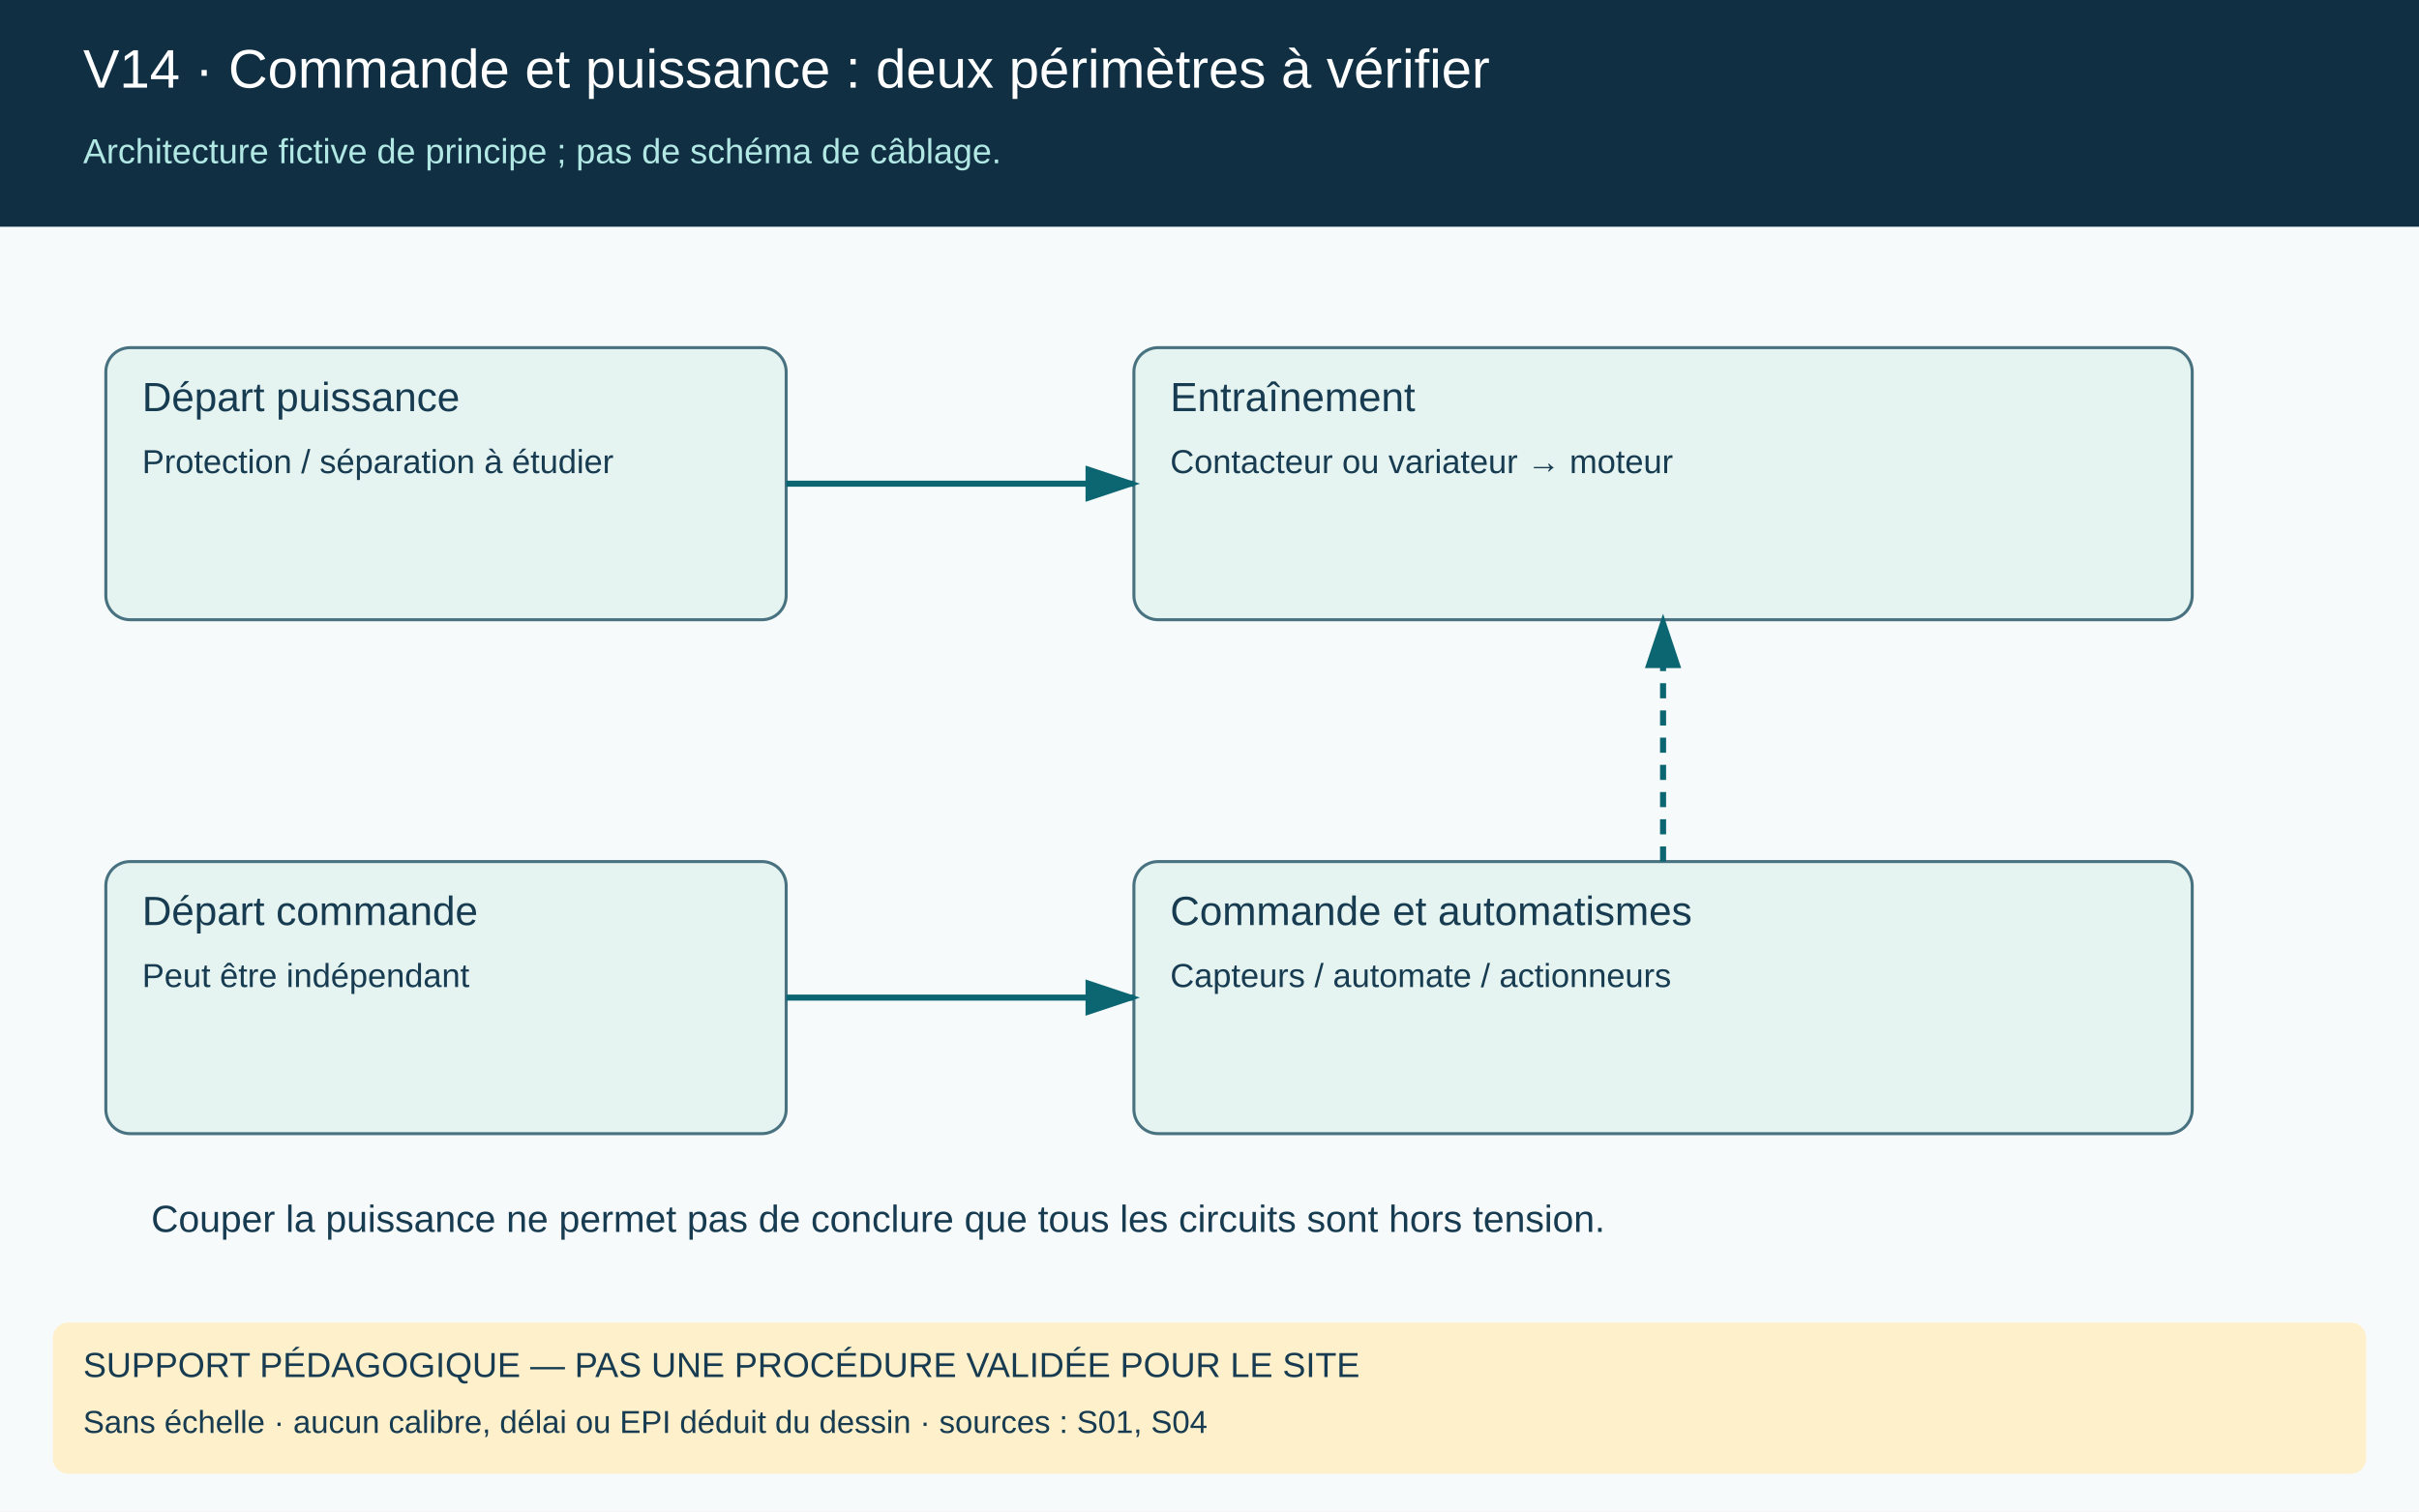
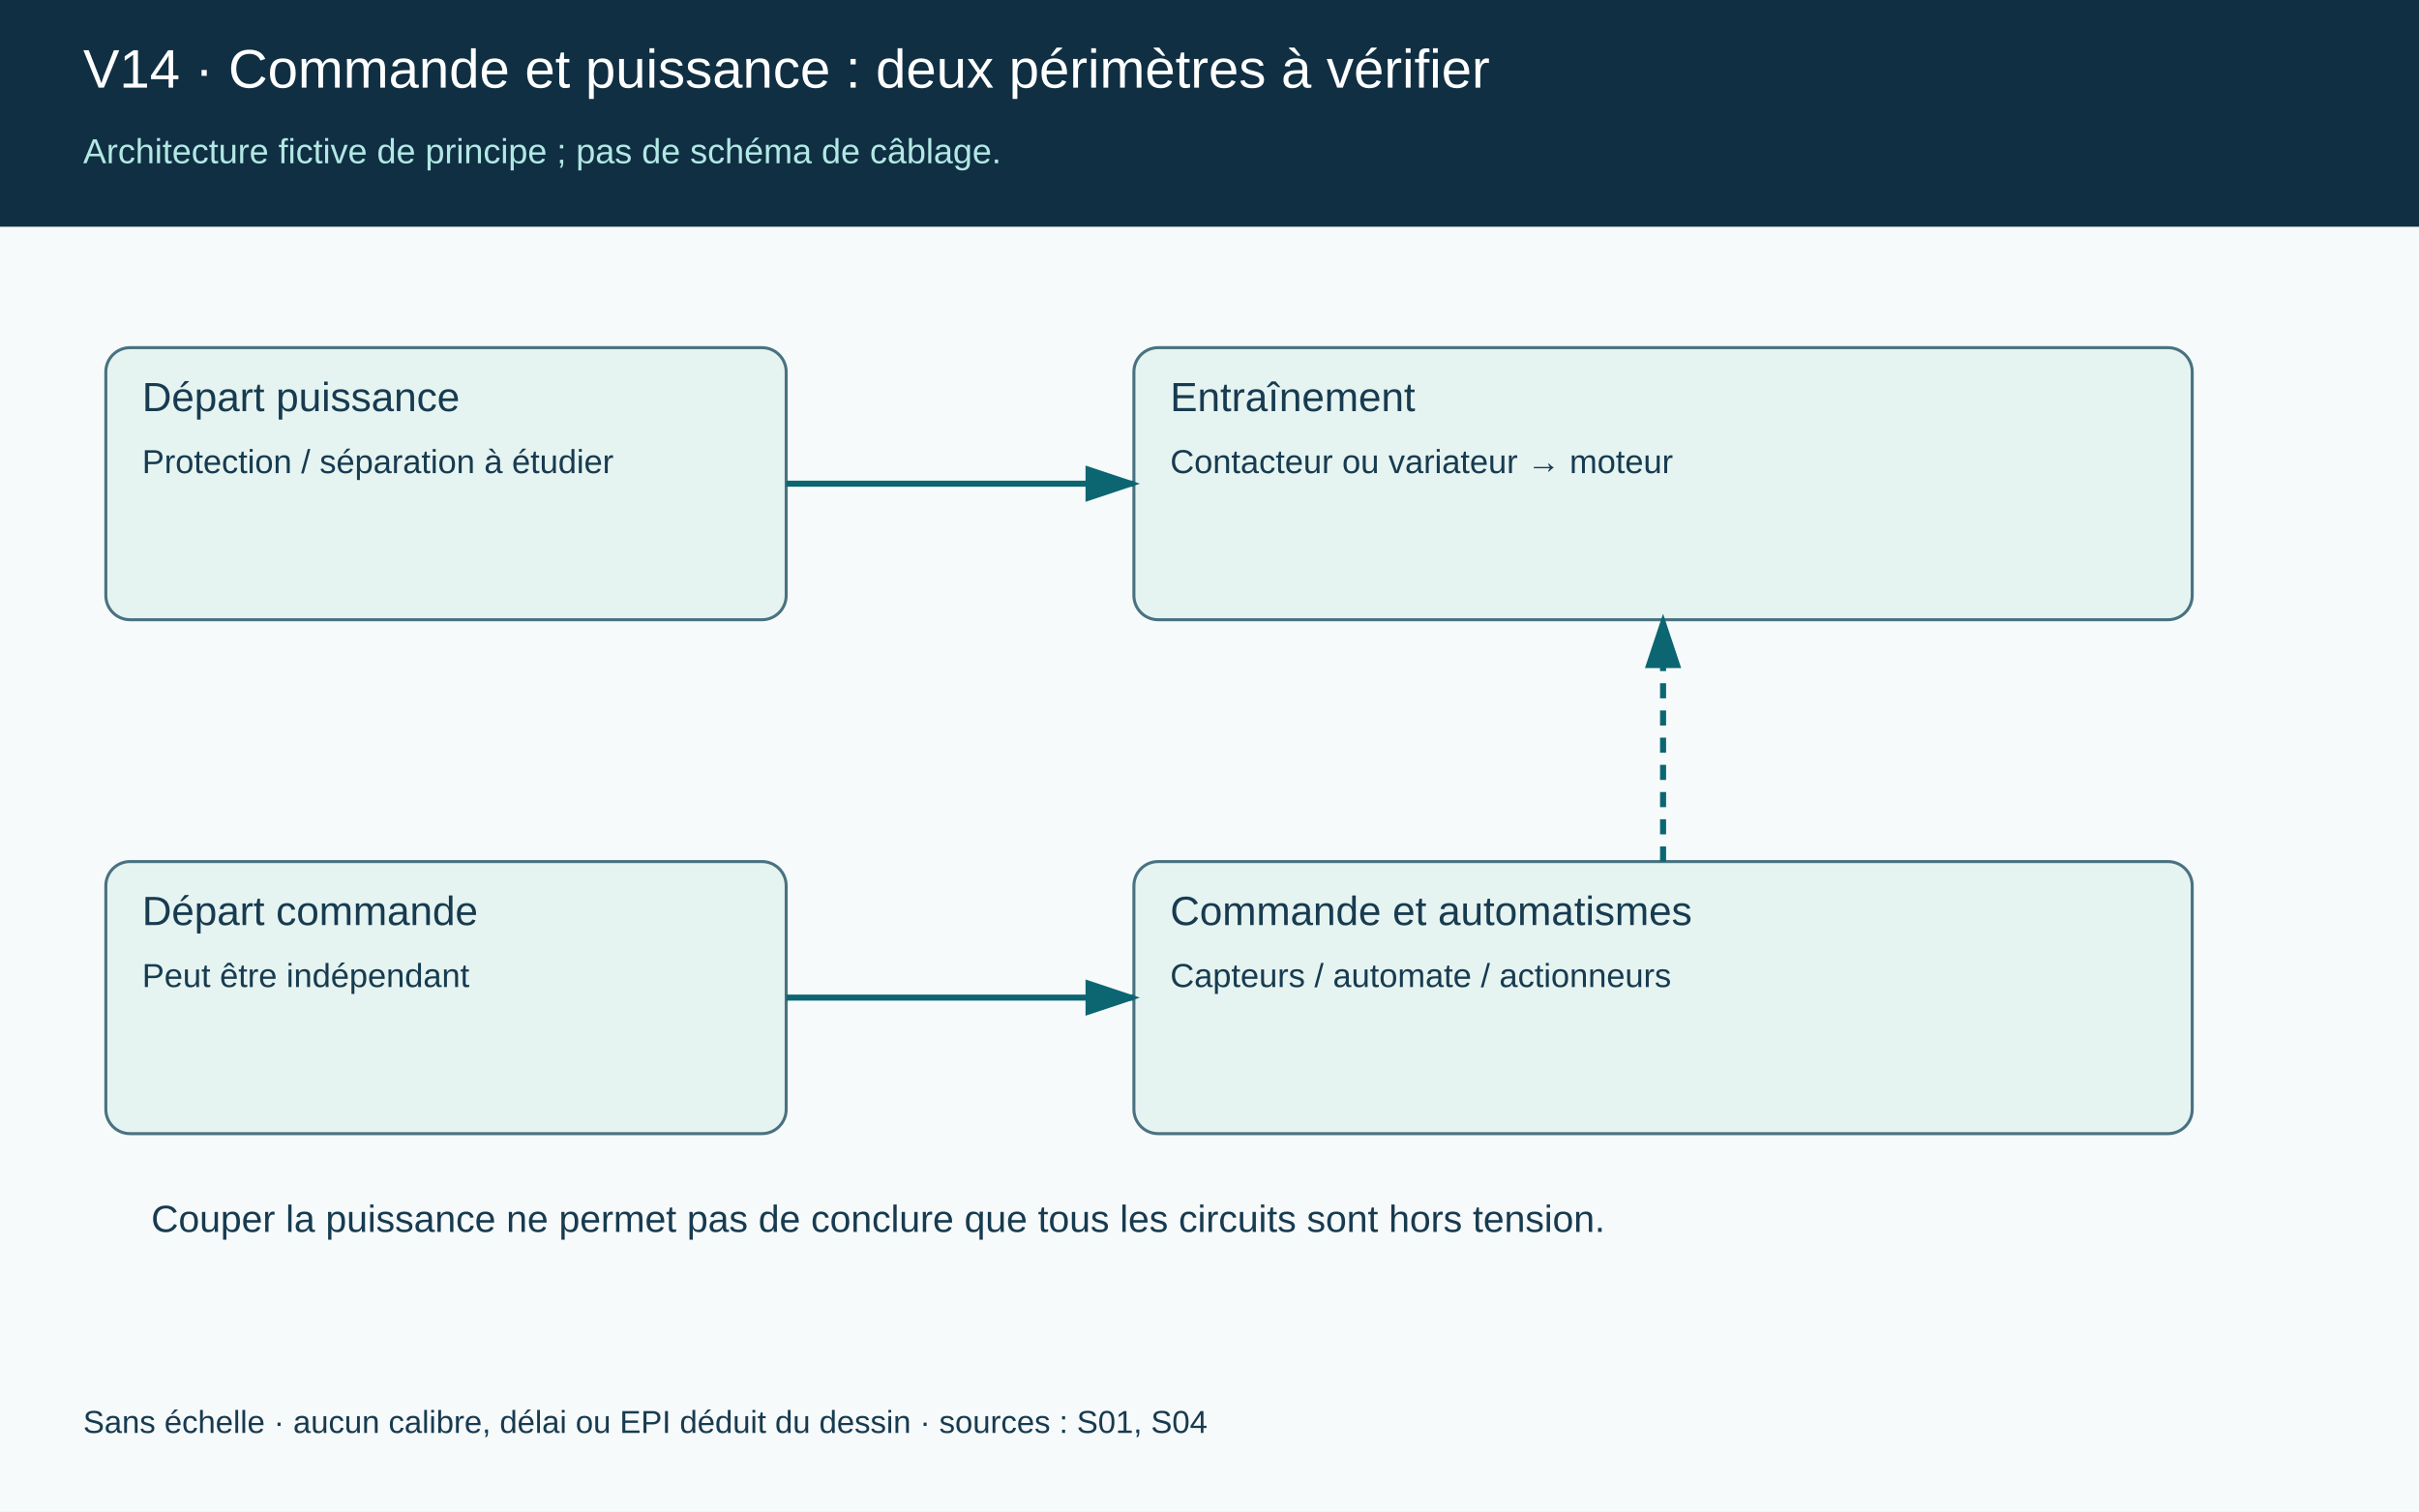
<svg xmlns="http://www.w3.org/2000/svg" width="1600" height="1000" viewBox="0 0 1600 1000" role="img" aria-labelledby="title desc">
  <defs>
    <marker id="a" markerWidth="10" markerHeight="10" refX="8" refY="3" orient="auto" markerUnits="strokeWidth">
      <path d="M0,0 L0,6 L9,3 z" fill="#0b6672" />
    </marker>
  </defs>
  <rect width="1600" height="1000" fill="#f7fafb" />
  <g font-family="Arial, sans-serif">
    <rect width="1600" height="150" fill="#102f43" />
    <text x="55" y="58" font-size="36" fill="#ffffff">V14 · Commande et puissance : deux périmètres à vérifier</text>
    <text x="55" y="108" font-size="23" fill="#b2e8e4">Architecture fictive de principe ; pas de schéma de câblage.</text>
    <rect x="70" y="230" width="450" height="180" rx="16" fill="#e6f4f1" stroke="#497281" stroke-width="2" />
    <text x="94" y="272" font-size="27" fill="#173b50">Départ puissance</text>
    <text x="94" y="313" font-size="22" fill="#173b50">Protection / séparation à étudier</text>
    <rect x="70" y="570" width="450" height="180" rx="16" fill="#e6f4f1" stroke="#497281" stroke-width="2" />
    <text x="94" y="612" font-size="27" fill="#173b50">Départ commande</text>
    <text x="94" y="653" font-size="22" fill="#173b50">Peut être indépendant</text>
    <rect x="750" y="230" width="700" height="180" rx="16" fill="#e6f4f1" stroke="#497281" stroke-width="2" />
    <text x="774" y="272" font-size="27" fill="#173b50">Entraînement</text>
    <text x="774" y="313" font-size="22" fill="#173b50">Contacteur ou variateur → moteur</text>
    <rect x="750" y="570" width="700" height="180" rx="16" fill="#e6f4f1" stroke="#497281" stroke-width="2" />
    <text x="774" y="612" font-size="27" fill="#173b50">Commande et automatismes</text>
    <text x="774" y="653" font-size="22" fill="#173b50">Capteurs / automate / actionneurs</text>
    <path d="M520,320 L750,320" fill="none" stroke="#0b6672" stroke-width="4" marker-end="url(#a)" />
    <path d="M520,660 L750,660" fill="none" stroke="#0b6672" stroke-width="4" marker-end="url(#a)" />
    <path d="M1100,570 L1100,410" fill="none" stroke="#0b6672" stroke-width="4" stroke-dasharray="10 8" marker-end="url(#a)" />
    <text x="100" y="815" font-size="25" fill="#173b50">Couper la puissance ne permet pas de conclure que tous les circuits sont hors tension.</text>
-     <rect x="35" y="875" width="1530" height="100" rx="10" fill="#fff0cc" />
-     <text x="55" y="911" font-size="23" fill="#173b50">SUPPORT PÉDAGOGIQUE — PAS UNE PROCÉDURE VALIDÉE POUR LE SITE</text>
    <text x="55" y="948" font-size="21" fill="#173b50">Sans échelle · aucun calibre, délai ou EPI déduit du dessin · sources : S01, S04</text>
  </g>
</svg>
